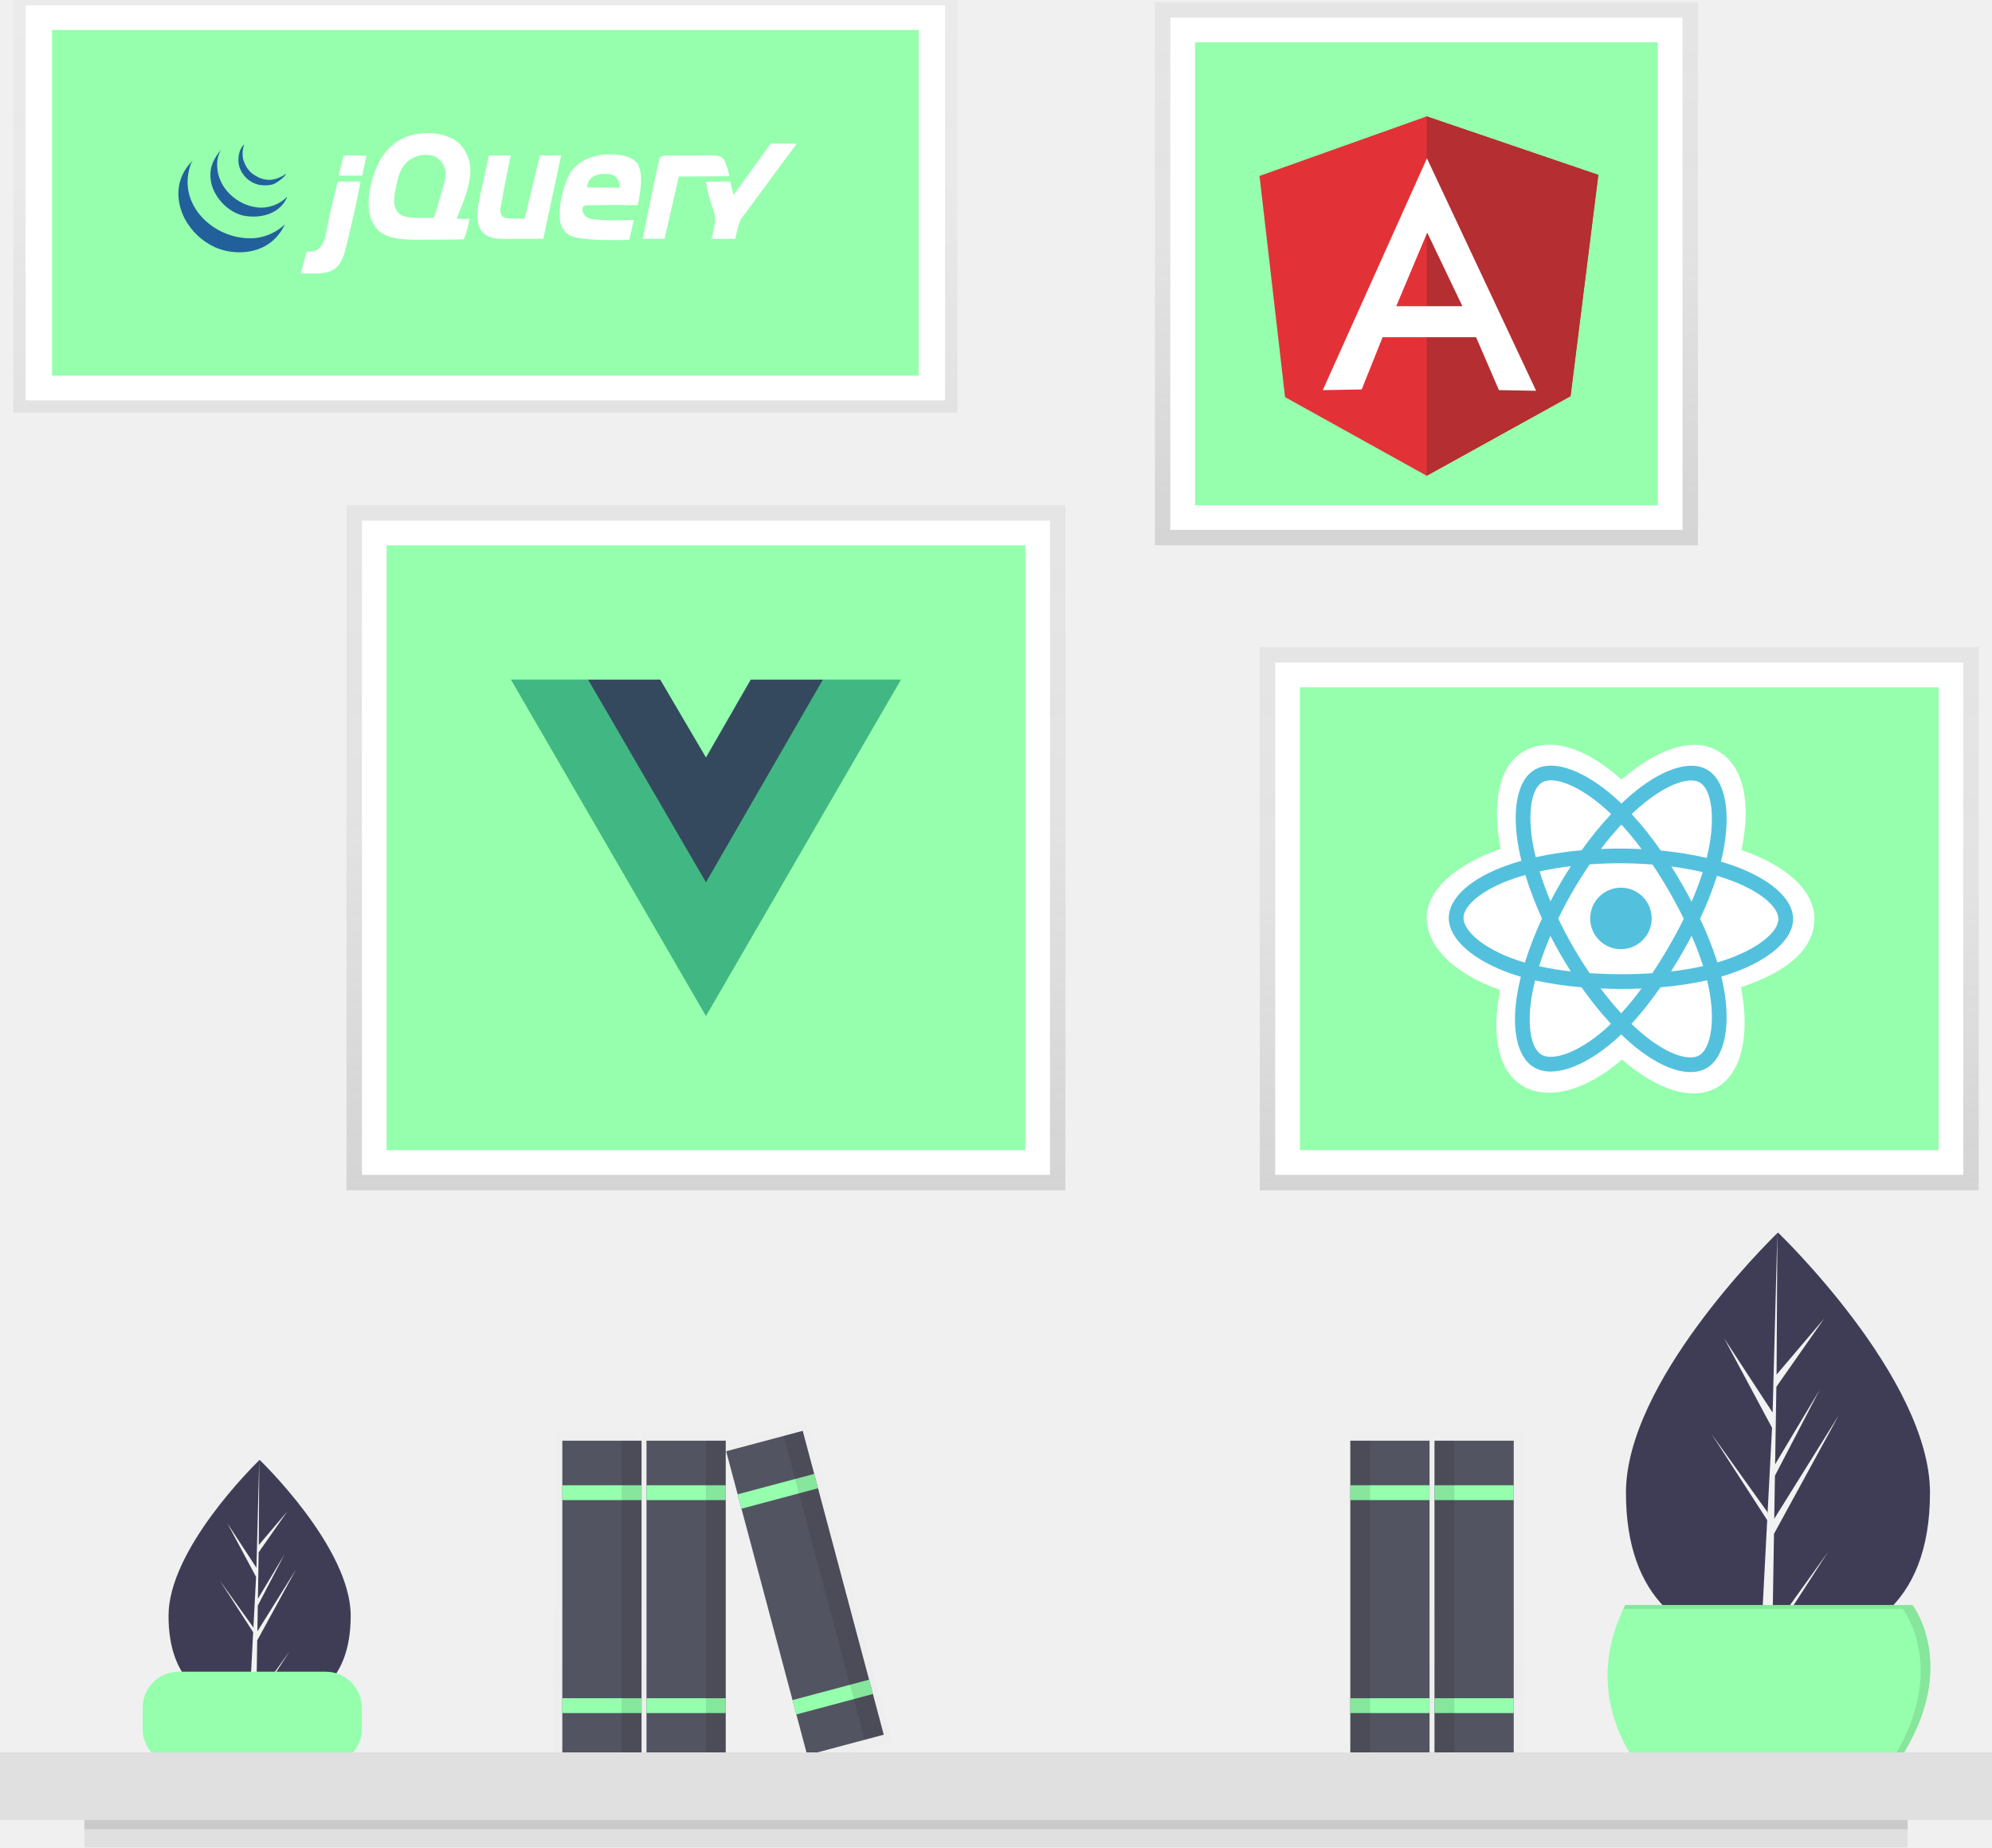
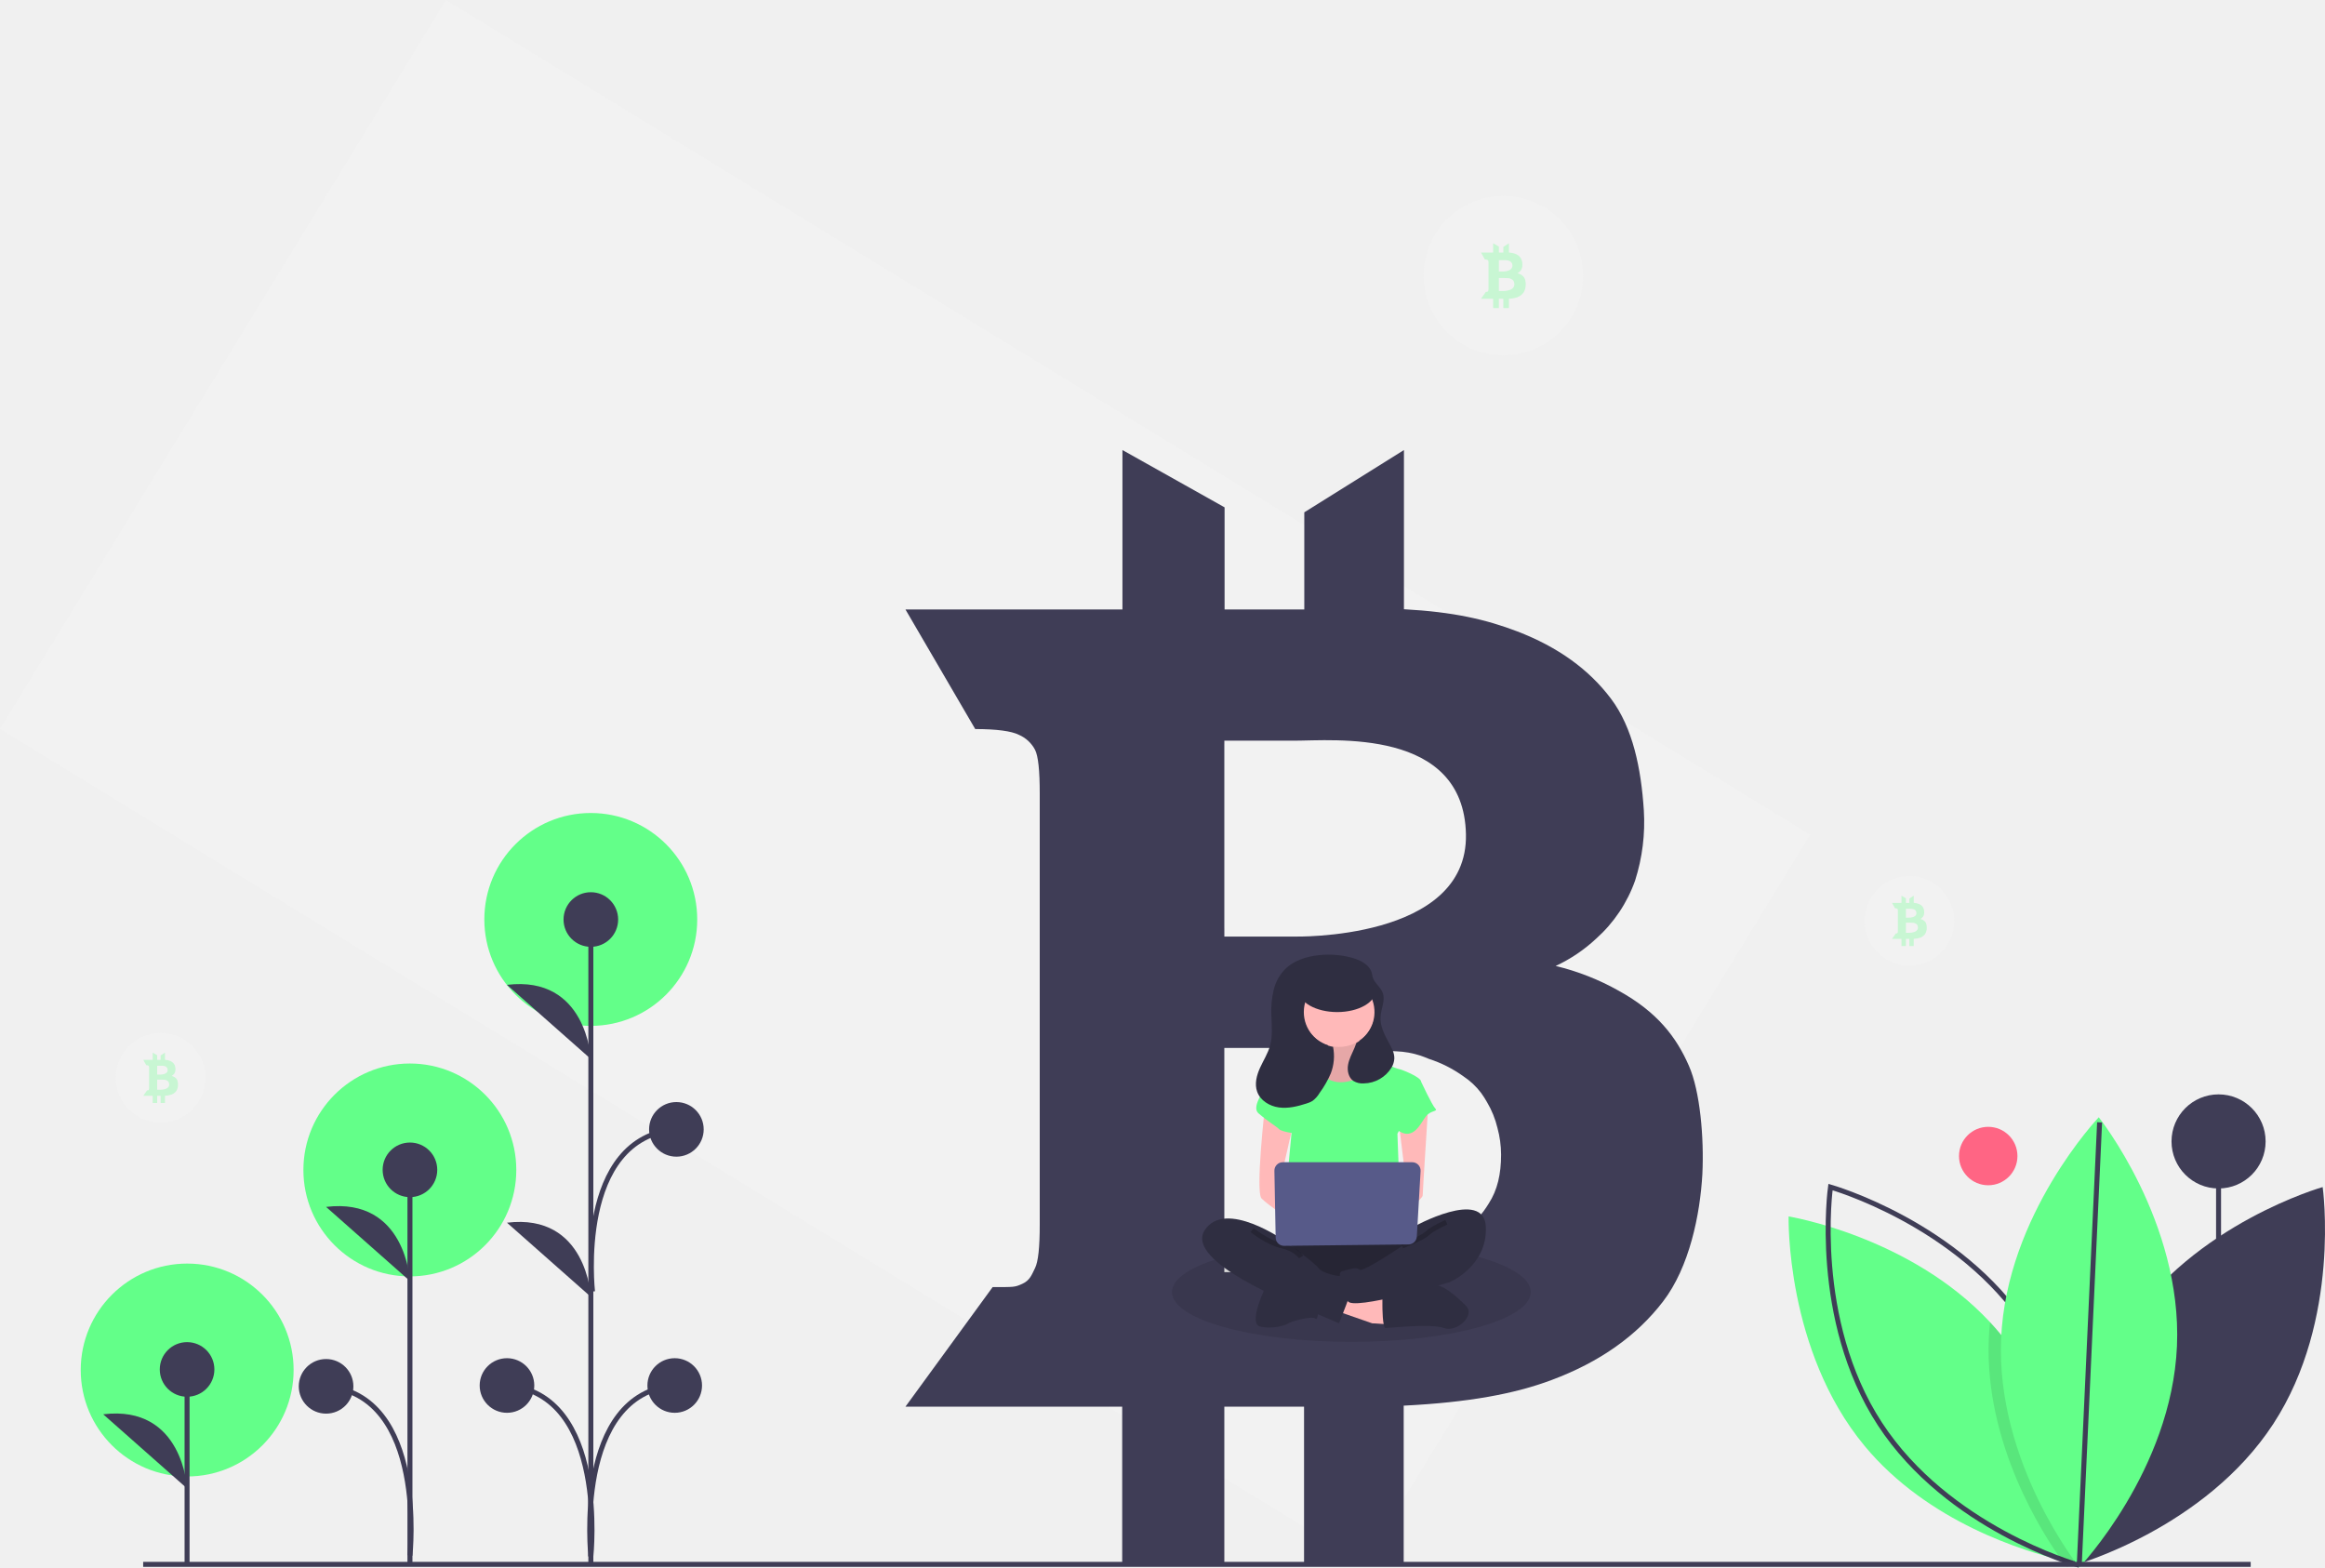
- <svg xmlns="http://www.w3.org/2000/svg" xmlns:xlink="http://www.w3.org/1999/xlink" id="e8aabfee-d00f-44c0-b6f7-c40294f8dfa6" data-name="Layer 1" width="787.169" height="730" viewBox="0 0 787.169 730">
-   <defs>
-     <linearGradient id="a3c4672e-2259-4d6c-8c24-5949363a8af1" x1="278.973" y1="470.295" x2="278.973" y2="199.617" gradientUnits="userSpaceOnUse">
-       <stop offset="0" stop-color="gray" stop-opacity="0.25" />
-       <stop offset="0.535" stop-color="gray" stop-opacity="0.12" />
-       <stop offset="1" stop-color="gray" stop-opacity="0.1" />
-     </linearGradient>
-     <linearGradient id="acf699b8-10e6-407b-86e3-0f7f8fa4bdb6" x1="191.795" y1="163.039" x2="191.795" y2="0" xlink:href="#a3c4672e-2259-4d6c-8c24-5949363a8af1" />
-     <linearGradient id="b28a1e8f-be05-408d-a6f5-6fd2e5b0337f" x1="563.673" y1="215.467" x2="563.673" y2="0.876" xlink:href="#a3c4672e-2259-4d6c-8c24-5949363a8af1" />
-     <linearGradient id="f1fc4b36-2829-4464-83b0-fd2af5b19fd6" x1="639.878" y1="470.295" x2="639.878" y2="255.703" xlink:href="#a3c4672e-2259-4d6c-8c24-5949363a8af1" />
-     <linearGradient id="bb60ebe1-81e2-422a-a970-aa43062904da" x1="453.701" y1="780.902" x2="453.701" y2="650.043" gradientTransform="matrix(-1, 0, 0, 1, 1039.585, -85)" xlink:href="#a3c4672e-2259-4d6c-8c24-5949363a8af1" />
-     <linearGradient id="a1b2f907-b002-48c8-973d-a12b277f13d1" x1="488.734" y1="780.902" x2="488.734" y2="650.043" gradientTransform="matrix(-1, 0, 0, 1, 1039.585, -85)" xlink:href="#a3c4672e-2259-4d6c-8c24-5949363a8af1" />
-     <linearGradient id="a8136d5f-4c26-4562-977f-ea29024932d1" x1="235.319" y1="696.902" x2="235.319" y2="566.043" xlink:href="#a3c4672e-2259-4d6c-8c24-5949363a8af1" />
-     <linearGradient id="eaaf4b84-3353-429f-a894-84d4b3cd89b7" x1="270.352" y1="696.902" x2="270.352" y2="566.043" xlink:href="#a3c4672e-2259-4d6c-8c24-5949363a8af1" />
-     <linearGradient id="fa1ca12c-a5d3-4b88-b665-ae3e1db189da" x1="319.81" y1="696.88" x2="319.81" y2="561.944" xlink:href="#a3c4672e-2259-4d6c-8c24-5949363a8af1" />
-   </defs>
-   <path d="M969.076,674.787c0,45.239-26.894,61.036-60.068,61.036-.772,0-1.541-.008-2.304-.029-1.536-.033-3.06-.1-4.563-.209-29.942-2.117-53.204-18.728-53.204-60.799,0-43.535,55.626-98.472,59.822-102.551l.008-.004c.159-.159.242-.238.242-.238S969.076,629.544,969.076,674.787Z" transform="translate(-206.4153 -85)" fill="#3f3d56" />
-   <path d="M906.817,728.902,928.789,698.204l-22.027,34.067-.058,3.524c-1.536-.033-3.06-.1-4.563-.209l2.367-45.26-.017-.351.042-.067.221-4.275L882.673,651.479l22.148,30.948.054.906,1.791-34.196-18.904-35.29,19.133,29.282,1.862-70.893.008-.242v.238l-.309,55.906,18.816-22.164-18.895,26.978-.497,30.618,17.572-29.383L907.806,668.078l-.276,17.021,25.508-40.901-25.604,46.842Z" transform="translate(-206.4153 -85)" fill="#f2f2f2" />
-   <path d="M345,723.419c0,27.107-16.115,36.573-35.993,36.573-.463,0-.923-.005-1.381-.018-.921-.02-1.834-.06-2.734-.125-17.941-1.268-31.88-11.222-31.88-36.43,0-26.086,33.331-59.004,35.845-61.448l.005-.003c.095-.095.145-.143.145-.143S345,696.31,345,723.419Z" transform="translate(-206.4153 -85)" fill="#3f3d56" />
-   <path d="M307.694,755.844l13.166-18.394-13.198,20.413-.035,2.111c-.921-.02-1.834-.06-2.734-.125l1.418-27.119-.01-.21.025-.04.133-2.562-13.231-20.465,13.271,18.544.033.543,1.073-20.49L296.277,686.904l11.465,17.546,1.116-42.479.005-.145v.143l-.185,33.498,11.275-13.281-11.322,16.165-.298,18.346,10.529-17.606L308.287,719.399l-.165,10.199L323.406,705.09,308.064,733.158Z" transform="translate(-206.4153 -85)" fill="#f2f2f2" />
-   <rect x="136.928" y="199.617" width="284.09" height="270.678" fill="url(#a3c4672e-2259-4d6c-8c24-5949363a8af1)" />
-   <rect x="143.024" y="205.713" width="271.898" height="258.486" fill="#fff" />
-   <rect x="152.779" y="215.467" width="252.389" height="238.977" fill="#95ffad" />
-   <path d="M531.584,353.55h30.797L485.388,486.362,408.396,353.55h58.899l18.093,30.797,17.708-30.797Z" transform="translate(-206.4153 -85)" fill="#41b883" />
-   <path d="M408.396,353.55,485.388,486.362l76.993-132.812H531.584l-46.196,79.687-46.581-79.687Z" transform="translate(-206.4153 -85)" fill="#41b883" />
-   <path d="M438.808,353.55l46.581,80.072,46.196-80.072h-28.487l-17.708,30.797-18.093-30.797Z" transform="translate(-206.4153 -85)" fill="#35495e" />
-   <g opacity="0.5">
-     <rect x="5.247" width="373.097" height="163.039" fill="url(#acf699b8-10e6-407b-86e3-0f7f8fa4bdb6)" />
-   </g>
-   <rect x="10.124" y="2.095" width="363.343" height="156.067" fill="#fff" />
-   <rect x="20.564" y="11.849" width="342.463" height="136.558" fill="#95ffad" />
-   <path d="M510.99,141.702l10.259.057s-19.073,25.845-20.631,27.952A12.016,12.016,0,0,0,498.954,172.04a52.041,52.041,0,0,0-1.997,7.321l-9.387.047s1.461-5.241,1.4-8.033c-.053-2.439-1.298-4.875-1.996-7.321-.706-2.476-1.664-7.321-1.664-7.321h9.651l1.331,5.324,14.698-20.355" transform="translate(-206.4153 -85)" fill="#fff" />
-   <path d="M491.564,147.153c1.893,1.141,3.055,7.437,3.055,7.437s-9.906.146-15.297.146h-4.659l-5.657,24.624h-8.652s5.384-26.76,6.655-31.612c.412-1.571,2.822-1.301,6.891-1.301H480.4c4.196,0,9.101-.536,11.164.705m-40.277,11.993a5.186,5.186,0,0,0-.915-3.411c-1.012-1.56-1.946-1.923-4.609-2.007-7.517-.236-7.371,5.334-7.371,5.334Zm8.152-6.379c1.102,3.974-.998,13.311-.998,13.311s-10.965-.183-16.971,0c-1.867.057-4.103-.203-4.659.666-.782,1.217.286,3.092,1.191,3.883,1.042.911,3.071,1.015,3.8,1.108,4.875.619,15.077.16,15.077.16l-1.767,7.826s-14.417.723-21.629-.998a7.341,7.341,0,0,1-3.661-1.996c-.246-.266-.46-.628-.693-.942a8.745,8.745,0,0,1-.971-1.721c-1.647-4.389.193-12.797,1.997-17.303.209-.522.472-1.184.749-1.747.346-.702.638-1.494.915-1.913.186-.289.416-.476.609-.749a11.174,11.174,0,0,1,.722-.915,13.713,13.713,0,0,1,2.33-1.996c3.004-2.25,8.442-3.997,14.974-3.328,2.459.253,6.173,1.131,7.986,3.661a11.171,11.171,0,0,1,.998,2.995Zm-39.681-6.349,8.389-.049s-4.675,22.178-7.058,32.993h-9.651c-6.744,0-12.751.835-15.306-3.993-2.479-4.688-.113-12.398.998-17.636.785-3.707,2.44-11.284,2.44-11.284l8.692-.08s-2.456,11.796-3.478,17.686c-.366,2.11-1.121,4.096-.332,5.656.749,1.485,1.797,1.591,4.991,1.664,1.012.024,4.326,0,4.326,0l5.99-24.957m-39.266,15.973c.878-3.121,2.16-6.505,1.997-9.317a7.999,7.999,0,0,0-4.326-6.322,11.085,11.085,0,0,0-11.314,2.662c-2.359,2.556-3.158,5.541-3.993,9.651-.622,3.051-1.131,6.272,0,8.651,2.003,4.207,8.249,3.288,14.974,3.328.998-2.675,1.823-5.68,2.662-8.652Zm11.647-12.312c.958,6.968-2.718,14.658-5.251,21.346,2.582.233,4.845-.036,5.008.157.17.25-1.731,7.983-2.393,8.003-2.049.053-8.841.11-11.673.11-9.241,0-17.886.602-22.294-3.993a14.493,14.493,0,0,1-3.328-7.321,31.047,31.047,0,0,1,.999-11.313,34.242,34.242,0,0,1,3.328-8.652c3.883-6.778,10.638-11.809,21.962-10.648a21.09,21.09,0,0,1,7.321,2.329c.136.08.613.459.722.526,2.662,1.694,5.088,5.737,5.601,9.457ZM351.253,146.457c-.559,2.546-1.118,5.431-1.707,7.947h-9.317c.722-2.788,1.274-5.56,1.997-7.986,2.981,0,5.753.04,9.028.04M339.896,156.733h8.985c-1.175,6.502-3.501,16.99-5.324,24.291-1.141,4.569-1.903,7.903-4.991,10.315-.276.216-.436.114-.666.333-.569.543-3.201,1.172-4.658,1.331a66.98,66.98,0,0,1-7.96-.026c.762-2.785,1.624-6.129,2.303-8.626,7.098.859,7.277-5.85,8.652-12.312.795-3.734,3.205-13.81,3.66-15.307" transform="translate(-206.4153 -85)" fill="#fff" />
-   <path d="M318.932,173.704l-.193.499c-3.281,6.389-9.095,10.309-17.387,10.482a24.309,24.309,0,0,1-9.983-1.996A25.787,25.787,0,0,1,279.391,171.374c-3.431-6.645-4.05-15.889,3.084-22.794.11,0-.865,1.497-.755,1.497l-.196.639c-5.141,16.095,10.698,29.889,26.095,28.311a20.225,20.225,0,0,0,11.313-5.324" transform="translate(-206.4153 -85)" fill="#21609b" />
-   <path d="M309.615,167.049a14.732,14.732,0,0,0,10.316-4.326c-2.096,5.321-8.166,8.741-16.305,7.653-6.815-.912-13.307-7.77-13.976-14.642-.489-5.001,1.254-7.986,4.126-11.607a12.145,12.145,0,0,0-1.464,4.286c-1.091,10.818,8.642,18.578,17.303,18.635" transform="translate(-206.4153 -85)" fill="#21609b" />
-   <path d="M319.541,153.611c-.602,1.381-4.069,3.99-5.6,4.316-6.063,1.292-9.946-1.583-11.98-4.855a14.983,14.983,0,0,1-.961-2.162c-.789-2.682-.426-6.739,1.927-8.838a11.048,11.048,0,0,0-.439,5.823,12.932,12.932,0,0,0,1.604,3.504,9.216,9.216,0,0,0,3.66,3.235,9.71,9.71,0,0,0,1.84.881c1.527.45,4.752,1.634,9.95-1.903" transform="translate(-206.4153 -85)" fill="#21609b" />
-   <rect x="456.377" y="0.876" width="214.592" height="214.592" fill="url(#b28a1e8f-be05-408d-a6f5-6fd2e5b0337f)" />
-   <rect x="462.474" y="6.972" width="202.399" height="202.399" fill="#fff" />
-   <rect x="472.228" y="16.726" width="182.891" height="182.891" fill="#95ffad" />
-   <path d="M704.136,154.523l66.053-23.535,67.832,23.116-10.983,87.392-56.849,31.484-55.96-31.066Z" transform="translate(-206.4153 -85)" fill="#e23237" />
-   <path d="M838.021,154.105l-67.832-23.116v141.992l56.849-31.432,10.983-87.444Z" transform="translate(-206.4153 -85)" fill="#b52e31" />
-   <path d="M770.294,147.568l-41.159,91.576,15.376-.261,8.264-20.659h36.923l9.048,20.92,14.696.261-43.147-91.837Zm.105,29.34,13.911,29.078H758.16l12.239-29.078Z" transform="translate(-206.4153 -85)" fill="#fff" />
-   <rect x="497.832" y="255.703" width="284.09" height="214.592" fill="url(#f1fc4b36-2829-4464-83b0-fd2af5b19fd6)" />
-   <rect x="503.929" y="261.8" width="271.898" height="202.399" fill="#fff" />
-   <rect x="513.683" y="271.554" width="252.389" height="182.891" fill="#95ffad" />
-   <path d="M770.198,447.589c-.037,11.57,11.227,22.406,29.019,28.551-3.613,17.895-.739,32.337,8.994,37.991,10.004,5.812,24.949,1.858,39.161-10.486,13.777,11.932,27.724,16.655,37.485,11.046,10.032-5.765,13.126-21.167,9.529-39.644,18.571-6.075,28.978-15.252,29.015-26.974.036-11.302-11.252-21.114-28.804-27.219,3.996-19.216.706-33.309-9.43-39.196-9.772-5.677-23.912-.801-37.969,11.355-14.543-12.995-28.515-16.992-38.678-11.152-9.799,5.631-12.636,20.317-9.126,38.566C782.164,426.372,770.233,436.333,770.198,447.589Z" transform="translate(-206.4153 -85)" fill="#fff" />
-   <path d="M890.856,426.849q-2.17-.752-4.376-1.394.371-1.486.686-2.985c3.366-16.084,1.239-29.056-6.15-33.347-7.085-4.116-18.706.116-30.462,10.281q-1.738,1.506-3.397,3.098-1.104-1.065-2.248-2.089c-12.252-10.948-24.553-15.584-31.962-11.327-7.104,4.082-9.243,16.265-6.306,31.527q.438,2.267.991,4.51c-1.744.489-3.429,1.012-5.041,1.568-14.42,4.976-23.645,12.818-23.67,20.982-.027,8.432,9.822,16.921,24.81,22.097q1.823.627,3.675,1.162-.61,2.411-1.084,4.854c-2.893,14.978-.708,26.885,6.351,30.987,7.291,4.235,19.565-.056,31.536-10.453q1.419-1.233,2.847-2.608,1.786,1.734,3.667,3.367c11.532,9.987,22.94,14.041,30.019,9.973,7.311-4.202,9.723-16.978,6.693-32.542q-.347-1.783-.804-3.64,1.293-.377,2.533-.782c15.614-5.118,25.788-13.441,25.815-21.986.026-8.193-9.445-16.148-24.124-21.253Z" transform="translate(-206.4153 -85)" fill="#53c1de" />
-   <path d="M887.353,464.565c-.744.244-1.509.479-2.287.708a136.419,136.419,0,0,0-6.835-17.258,136.361,136.361,0,0,0,6.675-16.964c1.39.408,2.74.837,4.041,1.289,12.577,4.373,20.237,10.806,20.221,15.744-.017,5.26-8.333,12.062-21.814,16.482Zm-5.623,11.055c1.34,6.882,1.515,13.101.597,17.959-.824,4.365-2.463,7.272-4.481,8.432-4.296,2.468-13.456-.787-23.317-9.327q-1.696-1.469-3.412-3.13A136.587,136.587,0,0,0,862.568,475.109a135.683,135.683,0,0,0,18.436-2.782q.41,1.681.726,3.294Zm-56.593,25.796c-4.194,1.466-7.53,1.498-9.543.329-4.284-2.488-6.038-12.05-3.564-24.859q.441-2.271,1.008-4.514a136.677,136.677,0,0,0,18.327,2.712,141.437,141.437,0,0,0,11.634,14.467q-1.27,1.221-2.6,2.379c-5.294,4.598-10.594,7.855-15.261,9.487ZM805.629,464.275c-6.627-2.289-12.097-5.253-15.842-8.48-3.365-2.901-5.06-5.776-5.053-8.104.016-4.954,7.422-11.25,19.755-15.506q2.322-.798,4.688-1.459a139.397,139.397,0,0,0,6.577,17.204,141.512,141.512,0,0,0-6.769,17.407Q807.294,464.847,805.629,464.275Zm6.72-44.76c-2.516-13.076-.787-22.929,3.494-25.389,4.561-2.621,14.613,1.169,25.192,10.621.676.604,1.355,1.237,2.035,1.891a139.285,139.285,0,0,0-11.635,14.306,142.021,142.021,0,0,0-18.165,2.764q-.514-2.086-.922-4.195Zm58.643,14.677q-1.984-3.453-4.116-6.817c4.34.562,8.496,1.303,12.399,2.208a123.985,123.985,0,0,1-4.392,11.702q-1.875-3.585-3.892-7.092ZM847.133,410.804a124.302,124.302,0,0,1,7.976,9.691q-8.035-.405-16.081-.054c2.654-3.477,5.372-6.707,8.105-9.636ZM822.972,434.079q-2.013,3.466-3.863,7.024c-1.68-4.02-3.116-7.971-4.286-11.787,3.885-.857,8.027-1.553,12.342-2.079Q824.988,430.609,822.972,434.079Zm4.185,34.747a123.758,123.758,0,0,1-12.533-2.056c1.214-3.875,2.706-7.902,4.448-11.998q1.834,3.571,3.835,7.052Q824.949,465.376,827.157,468.826Zm19.9,16.555c-2.745-2.981-5.483-6.278-8.155-9.823q3.907.166,7.96.179,4.16.013,8.214-.157A123.602,123.602,0,0,1,847.058,485.381Zm27.839-30.641a123.437,123.437,0,0,1,4.531,11.983,123.352,123.352,0,0,1-12.699,2.123q2.168-3.413,4.199-6.91,2.064-3.554,3.969-7.196Zm-8.995,4.277q-3.108,5.361-6.56,10.511c-4.038.276-8.21.411-12.461.398-4.234-.013-8.352-.158-12.317-.428q-3.507-5.157-6.616-10.569-3.092-5.379-5.77-10.981,2.704-5.583,5.822-10.95v.001q3.115-5.365,6.63-10.482c4.047-.293,8.197-.44,12.391-.427,4.213.013,8.366.188,12.41.509q3.445,5.127,6.522,10.488,3.093,5.371,5.831,10.935-2.744,5.6-5.881,10.995Zm12.195-64.868c4.548,2.642,6.286,13.244,3.38,27.13q-.286,1.357-.62,2.703a139.239,139.239,0,0,0-18.183-2.932,136.542,136.542,0,0,0-11.456-14.39q1.533-1.469,3.138-2.86c10.073-8.71,19.471-12.132,23.741-9.651Z" transform="translate(-206.4153 -85)" fill="#fff" />
-   <path d="M846.989,435.738a12.15,12.15,0,1,1-12.188,12.111,12.149,12.149,0,0,1,12.188-12.111" transform="translate(-206.4153 -85)" fill="#53c1de" />
-   <g opacity="0.7">
-     <g opacity="0.1">
-       <polygon points="602.37 565.043 602.37 583.59 602.37 589.773 602.37 672.203 602.37 678.386 602.37 695.902 577.64 695.902 569.397 695.902 569.397 678.386 569.397 672.203 569.397 589.773 569.397 583.59 569.397 565.043 577.64 565.043 602.37 565.043" fill="url(#bb60ebe1-81e2-422a-a970-aa43062904da)" />
-     </g>
-     <g opacity="0.1">
-       <polygon points="567.337 565.043 567.337 583.59 567.337 589.773 567.337 672.203 567.337 678.386 567.337 695.902 542.607 695.902 534.364 695.902 534.364 678.386 534.364 672.203 534.364 589.773 534.364 583.59 534.364 565.043 542.607 565.043 567.337 565.043" fill="url(#a1b2f907-b002-48c8-973d-a12b277f13d1)" />
-     </g>
-   </g>
-   <rect x="56.364" y="660.516" width="86.635" height="36.866" rx="14.297" fill="#95ffad" />
-   <g opacity="0.7">
-     <g opacity="0.1">
-       <polygon points="218.832 566.043 218.832 584.59 218.832 590.773 218.832 673.203 218.832 679.386 218.832 696.902 243.562 696.902 251.805 696.902 251.805 679.386 251.805 673.203 251.805 590.773 251.805 584.59 251.805 566.043 243.562 566.043 218.832 566.043" fill="url(#a8136d5f-4c26-4562-977f-ea29024932d1)" />
-     </g>
-     <g opacity="0.1">
-       <polygon points="253.866 566.043 253.866 584.59 253.866 590.773 253.866 673.203 253.866 679.386 253.866 696.902 278.595 696.902 286.838 696.902 286.838 679.386 286.838 673.203 286.838 590.773 286.838 584.59 286.838 566.043 278.595 566.043 253.866 566.043" fill="url(#eaaf4b84-3353-429f-a894-84d4b3cd89b7)" />
-     </g>
-     <g opacity="0.1">
-       <polygon points="352.601 688.383 325.251 585.838 325.251 585.838 323.658 579.865 323.658 579.865 318.878 561.944 287.019 570.441 291.799 588.362 291.799 588.362 293.068 593.119 314.635 673.982 314.635 673.982 316.228 679.955 316.228 679.955 320.742 696.88 352.601 688.383" fill="url(#fa1ca12c-a5d3-4b88-b665-ae3e1db189da)" />
-     </g>
-   </g>
-   <rect x="222.207" y="569.241" width="31.309" height="124.256" fill="#535461" />
-   <rect x="222.207" y="586.853" width="31.309" height="5.87" fill="#95ffad" />
-   <rect x="222.207" y="670.994" width="31.309" height="5.87" fill="#95ffad" />
-   <rect x="245.689" y="569.241" width="7.827" height="124.256" opacity="0.1" />
-   <rect x="255.473" y="569.241" width="31.309" height="124.256" fill="#535461" />
-   <rect x="255.473" y="586.853" width="31.309" height="5.87" fill="#95ffad" />
-   <rect x="255.473" y="670.994" width="31.309" height="5.87" fill="#95ffad" />
-   <rect x="278.954" y="569.241" width="7.827" height="124.256" opacity="0.1" />
-   <rect x="508.851" y="652.285" width="31.309" height="124.256" transform="translate(-372.8078 74.29859) rotate(-14.93399)" fill="#535461" />
-   <rect x="498.135" y="671.3" width="31.309" height="5.87" transform="translate(-362.8158 70.17999) rotate(-14.93399)" fill="#95ffad" />
-   <rect x="519.819" y="752.6" width="31.309" height="5.87" transform="translate(-383.0349 78.51409) rotate(-14.93399)" fill="#95ffad" />
-   <rect x="531.936" y="649.259" width="7.827" height="124.256" transform="translate(-371.6449 77.11985) rotate(-14.93399)" opacity="0.1" />
-   <rect x="773.279" y="654.241" width="31.309" height="124.256" transform="translate(1371.451 1347.739) rotate(-180)" fill="#535461" />
-   <rect x="773.279" y="671.853" width="31.309" height="5.87" transform="translate(1371.451 1264.575) rotate(-180)" fill="#95ffad" />
-   <rect x="773.279" y="755.994" width="31.309" height="5.87" transform="translate(1371.451 1432.859) rotate(-180)" fill="#95ffad" />
-   <rect x="773.279" y="654.241" width="7.827" height="124.256" transform="translate(1347.97 1347.739) rotate(-180)" opacity="0.1" />
-   <rect x="740.014" y="654.241" width="31.309" height="124.256" transform="translate(1304.921 1347.739) rotate(-180)" fill="#535461" />
-   <rect x="740.014" y="671.853" width="31.309" height="5.87" transform="translate(1304.921 1264.575) rotate(-180)" fill="#95ffad" />
-   <rect x="740.014" y="755.994" width="31.309" height="5.87" transform="translate(1304.921 1432.859) rotate(-180)" fill="#95ffad" />
-   <rect x="740.014" y="654.241" width="7.827" height="124.256" transform="translate(1281.439 1347.739) rotate(-180)" opacity="0.1" />
-   <path d="M848.654,719.163H962.166s22.393,28.571-12.355,71.041H860.237S827.805,760.861,848.654,719.163Z" transform="translate(-206.4153 -85)" fill="#95ffad" />
-   <g opacity="0.1">
-     <path d="M962.166,719.163H848.654c-.259.517-.503,1.031-.745,1.544H958.305s21.844,27.881-11.117,69.497h2.623C984.559,747.734,962.166,719.163,962.166,719.163Z" transform="translate(-206.4153 -85)" />
-   </g>
-   <rect y="692.4" width="787.169" height="26.684" fill="#e0e0e0" />
-   <rect x="33.355" y="719.084" width="720.46" height="10.916" fill="#e0e0e0" />
-   <rect x="33.355" y="719.084" width="720.46" height="3.639" opacity="0.1" />
+ <svg xmlns="http://www.w3.org/2000/svg" id="b8075969-ef49-4240-a25e-f088236f2735" data-name="Layer 1" width="933.321" height="629.287" viewBox="0 0 933.321 629.287">
+   <circle cx="603.482" cy="110.659" r="32" fill="#f2f2f2" />
+   <rect x="175.661" y="277.725" width="642" height="343" transform="translate(174.1087 -328.5784) rotate(31.45906)" fill="#f2f2f2" />
+   <path d="M811.321,563.266c-5-11.5-12.7-21.6-28.1-30.1a98.147,98.147,0,0,0-25.4-10,62.219,62.219,0,0,0,16.3-11,56.368,56.368,0,0,0,15.6-23.3,77.109,77.109,0,0,0,3.5-28.2c-1.1-16.8-4.4-33.1-13.2-44.8s-21.2-20.7-37.6-27c-12.6-4.8-25.5-7.8-45.5-8.9v-63.9l-40,25v39h-32v-41l-41-23v64h-87.1l28,48c8.65.01,14.51.81,17.5,2.3a13.225,13.225,0,0,1,6.5,6c1.3,2.5,1.9,8.4,1.9,17.5v173.2c0,9-.6,14.8-1.9,17.4s-2,4.9-5.1,6.3-3.2,1.3-11.8,1.3h-.1l-35,48h87v64h41v-64h32v64h40v-64.4c26-1.3,44.5-4.7,59.4-10.3,19.3-7.2,34.1-17.7,44.7-31.5s14.9-34.9,15.8-51.2C817.421,592.166,815.821,573.466,811.321,563.266Zm-186.5-129.2h.01v-1.33h27.96c15.73,0,68.15-5.24,69.02,37.57.88,42.81-69.02,41.06-69.02,41.06h-27.96v-3.3h-.01Zm0,122h32c6.5,0,28.86.99,37,1.36a35.499,35.499,0,0,1,9.76,1.74c1.15.39,2.24.83,3.42,1.32a49.732,49.732,0,0,1,13.79,6.98,28.807,28.807,0,0,1,7.13,6.7,38.229,38.229,0,0,1,2.36,3.69,37.473,37.473,0,0,1,4.17,10.29,41.737,41.737,0,0,1,1.47,10.72c0,7.79-1.44,14.24-4.99,19.7-4.81,8.06-12.7,13.77-21.58,17.8-22.96,10.44-52.53,9.7-52.53,9.7h-32Z" transform="translate(-133.3394 -135.4067)" fill="#3f3d56" />
+   <path d="M745.481,247.412a3.437,3.437,0,0,0-1.575-1.747,5.393,5.393,0,0,0-1.424-.58,3.482,3.482,0,0,0,.914-.638,3.282,3.282,0,0,0,.875-1.352,4.623,4.623,0,0,0,.196-1.637,4.992,4.992,0,0,0-.74-2.6,4.633,4.633,0,0,0-2.108-1.567,7.682,7.682,0,0,0-2.551-.517v-3.708l-2.242,1.451V236.78h-1.794v-2.379l-2.298-1.335V236.78h-4.883l1.57,2.786a2.447,2.447,0,0,1,.981.133.752.752,0,0,1,.364.348,2.884,2.884,0,0,1,.107,1.016v10.052a2.888,2.888,0,0,1-.107,1.01c-.073.151-.112.284-.286.366s-.179.075-.661.075h-.006l-1.962,2.786h4.877v3.714h2.298v-3.714h1.794v3.714H739.062v-3.737a10.628,10.628,0,0,0,3.33-.598,5.476,5.476,0,0,0,2.506-1.828,5.802,5.802,0,0,0,.886-2.971A6.754,6.754,0,0,0,745.481,247.412ZM735.026,239.914h.001v-.077h1.567c.882,0,3.82-.304,3.869,2.18.049,2.485-3.869,2.383-3.869,2.383H735.026v-.192h-.001Zm0,7.08h1.794c.364,0,1.618.057,2.074.079a1.929,1.929,0,0,1,.547.101c.064.023.126.048.192.077a2.753,2.753,0,0,1,.773.405,1.639,1.639,0,0,1,.4.389,2.482,2.482,0,0,1,.366.811,2.502,2.502,0,0,1,.082.622,2.085,2.085,0,0,1-.28,1.143,2.648,2.648,0,0,1-1.21,1.033,7.554,7.554,0,0,1-2.945.563h-1.794Z" transform="translate(-133.3394 -135.4067)" fill="#63ff89" opacity="0.3" />
+   <circle cx="798.13" cy="464.063" r="11.729" fill="#ff6584" />
+   <line x1="890.596" y1="591.744" x2="890.596" y2="458.194" fill="#3f3d56" stroke="#3f3d56" stroke-miterlimit="10" stroke-width="2" />
+   <circle cx="890.596" cy="458.194" r="18.886" fill="#3f3d56" />
+   <path d="M986.741,668.376c-27.28,41.835-19.805,95.043-19.805,95.043s51.704-14.619,78.983-56.454,19.805-95.043,19.805-95.043S1014.02,626.542,986.741,668.376Z" transform="translate(-133.3394 -135.4067)" fill="#3f3d56" />
+   <path d="M966.791,762.933s-.664-.106-1.886-.353c-.975-.198-2.317-.48-3.956-.869-14.652-3.455-53.608-15.133-79.077-45.837-31.877-38.447-30.534-92.161-30.534-92.161s48.74,7.92,80.857,42.446q2.088,2.225,4.062,4.613c27.737,33.452,30.322,78.462,30.527,89.589C966.812,762.028,966.791,762.933,966.791,762.933Z" transform="translate(-133.3394 -135.4067)" fill="#63ff89" />
+   <path d="M947.131,668.376c27.28,41.835,19.805,95.043,19.805,95.043s-51.704-14.619-78.983-56.454-19.805-95.043-19.805-95.043S919.851,626.542,947.131,668.376Z" transform="translate(-133.3394 -135.4067)" fill="none" stroke="#3f3d56" stroke-miterlimit="10" stroke-width="2" />
+   <path d="M966.783,760.361c-.721.869-1.356,1.611-1.879,2.218-1.159,1.321-1.816,2.014-1.816,2.014s-.798-1.003-2.141-2.882c-7.369-10.272-31.071-46.797-29.241-88.989q.148-3.317.487-6.563,2.088,2.225,4.062,4.613C963.993,704.224,966.579,749.234,966.783,760.361Z" transform="translate(-133.3394 -135.4067)" opacity="0.1" />
+   <path d="M1007.232,675.773c-2.156,49.896-39.195,88.82-39.195,88.82s-33.543-41.974-31.387-91.871,39.195-88.82,39.195-88.82S1009.388,625.876,1007.232,675.773Z" transform="translate(-133.3394 -135.4067)" fill="#63ff89" />
+   <line x1="834.697" y1="627.774" x2="842.84" y2="450.531" fill="none" stroke="#3f3d56" stroke-miterlimit="10" stroke-width="2" />
+   <line x1="57.472" y1="627.968" x2="903.492" y2="627.968" fill="none" stroke="#3f3d56" stroke-miterlimit="10" stroke-width="2" />
+   <circle cx="237.156" cy="369.084" r="42.73" fill="#63ff89" />
+   <circle cx="164.526" cy="469.648" r="42.73" fill="#63ff89" />
+   <circle cx="75.136" cy="549.96" r="42.73" fill="#63ff89" />
+   <line x1="75.098" y1="627.235" x2="75.098" y2="549.725" fill="#3f3d56" stroke="#3f3d56" stroke-miterlimit="10" stroke-width="2" />
+   <circle cx="75.098" cy="549.725" r="10.961" fill="#3f3d56" />
+   <path d="M208.437,732.903s-1.566-33.678-33.666-29.764" transform="translate(-133.3394 -135.4067)" fill="#3f3d56" />
+   <line x1="237.182" y1="627.779" x2="237.182" y2="369.241" fill="#3f3d56" stroke="#3f3d56" stroke-miterlimit="10" stroke-width="2" />
+   <circle cx="237.182" cy="369.119" r="10.961" fill="#3f3d56" />
+   <circle cx="203.516" cy="556.172" r="10.961" fill="#3f3d56" />
+   <path d="M370.522,560.515s-1.566-33.678-33.666-29.764" transform="translate(-133.3394 -135.4067)" fill="#3f3d56" />
+   <path d="M370.522,655.989s-1.566-33.678-33.666-29.764" transform="translate(-133.3394 -135.4067)" fill="#3f3d56" />
+   <path d="M370.522,760.173s7.046-65.462-33.666-68.594" transform="translate(-133.3394 -135.4067)" fill="none" stroke="#3f3d56" stroke-miterlimit="10" stroke-width="2" />
+   <circle cx="270.853" cy="556.172" r="10.961" fill="#3f3d56" />
+   <path d="M370.527,760.173s-7.046-65.462,33.666-68.594" transform="translate(-133.3394 -135.4067)" fill="none" stroke="#3f3d56" stroke-miterlimit="10" stroke-width="2" />
+   <circle cx="271.521" cy="453.354" r="10.961" fill="#3f3d56" />
+   <path d="M371.194,653.862s-7.046-61.97,33.666-65.102" transform="translate(-133.3394 -135.4067)" fill="none" stroke="#3f3d56" stroke-miterlimit="10" stroke-width="2" />
+   <line x1="164.565" y1="627.414" x2="164.565" y2="469.601" fill="#3f3d56" stroke="#3f3d56" stroke-miterlimit="10" stroke-width="2" />
+   <circle cx="164.565" cy="469.601" r="10.961" fill="#3f3d56" />
+   <path d="M297.904,649.647s-1.566-33.678-33.666-29.764" transform="translate(-133.3394 -135.4067)" fill="#3f3d56" />
+   <path d="M297.904,759.808s7.046-64.764-33.666-67.895" transform="translate(-133.3394 -135.4067)" fill="none" stroke="#3f3d56" stroke-miterlimit="10" stroke-width="2" />
+   <circle cx="130.899" cy="556.506" r="10.961" fill="#3f3d56" />
+   <circle cx="766.482" cy="369.659" r="18" fill="#f2f2f2" />
+   <path d="M709.351,636.366c-22.96,10.44-52.53,9.7-52.53,9.7h-32v-6.11c13.04-3.64,31.07-5.89,51-5.89A233.659,233.659,0,0,1,709.351,636.366Z" transform="translate(-133.3394 -135.4067)" opacity="0.1" />
+   <path d="M747.821,654.066c0,11.05-32.24,20-72,20s-72-8.95-72-20c0-5.51,8.02-10.5,21-14.11v6.11h32s29.57.74,52.53-9.7C732.221,639.706,747.821,646.376,747.821,654.066Z" transform="translate(-133.3394 -135.4067)" opacity="0.1" />
+   <rect x="521.043" y="394.129" width="30.635" height="30.69" fill="#2f2e41" />
+   <path d="M665.775,551.238s2.536,8.875-1.902,9.509a17.323,17.323,0,0,0-7.607,3.17l8.241,10.777h15.214l9.509-9.509s-12.679-9.509-10.143-15.214S665.775,551.238,665.775,551.238Z" transform="translate(-133.3394 -135.4067)" fill="#ffb9b9" />
+   <path d="M665.775,551.238s2.536,8.875-1.902,9.509a17.323,17.323,0,0,0-7.607,3.17l8.241,10.777h15.214l9.509-9.509s-12.679-9.509-10.143-15.214S665.775,551.238,665.775,551.238Z" transform="translate(-133.3394 -135.4067)" opacity="0.1" />
+   <polygon points="536.239 526.136 550.82 531.207 560.962 531.841 560.328 522.966 539.409 516.779 536.239 526.136" fill="#ffb9b9" />
+   <path d="M688.279,659.641s0,8.875,1.268,8.875,18.384-1.902,23.456,0,12.679-5.071,8.875-8.875-10.008-9.509-13.879-8.241-19.719,4.438-19.719,4.438Z" transform="translate(-133.3394 -135.4067)" fill="#2f2e41" />
+   <path d="M641.685,651.4s-7.607,15.214-2.536,16.482,10.777-.634,11.411-1.268,9.509-3.17,10.777-1.902,1.268-5.071,1.268-5.071Z" transform="translate(-133.3394 -135.4067)" fill="#2f2e41" />
+   <path d="M648.025,630.48s-12.045,16.482-3.17,20.92,51.349,4.438,54.518,0,4.438-18.384,0-19.652S648.025,630.48,648.025,630.48Z" transform="translate(-133.3394 -135.4067)" fill="#2f2e41" />
+   <path d="M648.025,630.48s-12.045,16.482-3.17,20.92,51.349,4.438,54.518,0,4.438-18.384,0-19.652S648.025,630.48,648.025,630.48Z" transform="translate(-133.3394 -135.4067)" opacity="0.2" />
+   <circle cx="537.507" cy="405.689" r="14.58" fill="#ffb9b9" />
+   <path d="M648.025,563.917l12.679-2.536s3.17,10.143,13.313,8.241,12.679-8.241,12.679-8.241,7.607,3.17,8.241,3.17,8.875,3.17,8.875,5.071-9.509,20.92-9.509,20.92l1.268,34.232-46.911-1.268,3.17-33.598Z" transform="translate(-133.3394 -135.4067)" fill="#63ff89" />
+   <path d="M641.051,580.399s-3.804,33.598-1.268,36.134,12.679,9.509,12.679,9.509v-7.607l-5.071-9.509,5.071-22.188Z" transform="translate(-133.3394 -135.4067)" fill="#ffb9b9" />
+   <path d="M706.663,579.448s-2.219,34.549-2.219,35.817-5.705,5.705-7.607,5.705-3.17-3.17-3.17-3.17l4.438-5.071-3.17-25.991Z" transform="translate(-133.3394 -135.4067)" fill="#ffb9b9" />
+   <path d="M700.641,627.944s28.527-15.848,29.161,0-14.58,22.188-14.58,22.188-39.304,11.786-40.889,7.478-4.754-11.281-2.219-11.915,5.705-1.902,6.973-.634,17.116-9.509,17.116-9.509Z" transform="translate(-133.3394 -135.4067)" fill="#2f2e41" />
+   <path d="M713.954,626.042s-5.705,2.536-7.607,4.438-10.143,5.071-10.143,5.071" transform="translate(-133.3394 -135.4067)" fill="none" stroke="#000" stroke-miterlimit="10" stroke-width="2" opacity="0.2" />
+   <path d="M651.828,565.185l-3.804-1.268s-13.947,14.58-9.509,18.384,6.973,5.071,8.241,6.339,7.607,1.902,7.607,1.902Z" transform="translate(-133.3394 -135.4067)" fill="#63ff89" />
+   <path d="M698.105,568.355l5.705,1.268s4.438,9.509,5.705,10.777-1.902.634-3.804,3.17-3.804,6.973-7.607,6.973-8.875-6.339-8.875-6.339Z" transform="translate(-133.3394 -135.4067)" fill="#63ff89" />
+   <path d="M649.293,633.65s-24.089-17.116-32.331-4.438,35.5,29.795,41.84,32.331,12.045,5.071,12.045,5.071,5.705-13.947,5.705-16.482-4.438-2.536-5.705-2.536-6.973-1.268-8.241-3.17S649.293,633.65,649.293,633.65Z" transform="translate(-133.3394 -135.4067)" fill="#2f2e41" />
+   <path d="M635.98,629.212s6.339,5.071,12.045,6.339,7.607,4.438,7.607,4.438" transform="translate(-133.3394 -135.4067)" fill="none" stroke="#000" stroke-miterlimit="10" stroke-width="2" opacity="0.2" />
+   <path d="M644.92,605.376l.506,26.841a3.36,3.36,0,0,0,3.397,3.296l49.949-.561a3.36,3.36,0,0,0,3.317-3.166l1.516-26.28a3.36,3.36,0,0,0-3.355-3.554H648.279A3.36,3.36,0,0,0,644.92,605.376Z" transform="translate(-133.3394 -135.4067)" fill="#575a89" />
+   <path d="M639.142,564.077c1.36-3.002,3.189-5.819,4.06-8.998,1.044-3.81.638-7.841.513-11.789a37.017,37.017,0,0,1,.884-10.403,17.885,17.885,0,0,1,5.142-8.953c6.643-5.931,18.802-6.356,26.914-3.888,3.198.973,6.605,2.827,7.398,6.074.12.49.173.995.307,1.482.664,2.418,3.138,3.948,4.03,6.291,1.154,3.031-.626,6.327-.858,9.561-.272,3.777,1.585,7.344,3.415,10.659,1.088,1.971,2.219,4.07,2.111,6.318a7.982,7.982,0,0,1-1.092,3.483,13.281,13.281,0,0,1-11.156,6.395,6.999,6.999,0,0,1-4.179-.987c-1.98-1.363-2.56-4.108-2.147-6.476s1.614-4.51,2.556-6.721c.289-.679.55-1.369.79-2.066a14.186,14.186,0,1,0-9.357,1.587,19.216,19.216,0,0,1-.931,10.685,40.347,40.347,0,0,1-4.487,7.823,10.801,10.801,0,0,1-2.858,3.199,10.143,10.143,0,0,1-2.435,1.04c-3.581,1.152-7.351,2.078-11.077,1.56s-7.415-2.765-8.684-6.306C636.888,570.546,637.781,567.079,639.142,564.077Z" transform="translate(-133.3394 -135.4067)" fill="#2f2e41" />
+   <ellipse cx="536.801" cy="397.502" rx="15.474" ry="8.768" fill="#2f2e41" />
+   <path d="M906.55,506.112a2.671,2.671,0,0,0-1.224-1.357,4.191,4.191,0,0,0-1.106-.451,2.706,2.706,0,0,0,.71-.496,2.55,2.55,0,0,0,.68-1.051,3.592,3.592,0,0,0,.152-1.272,3.879,3.879,0,0,0-.575-2.02,3.6,3.6,0,0,0-1.638-1.218,5.969,5.969,0,0,0-1.982-.401v-2.882l-1.742,1.127v1.759h-1.394v-1.849l-1.786-1.037v2.886h-3.794l1.22,2.165a1.902,1.902,0,0,1,.762.104.585.585,0,0,1,.283.271,2.241,2.241,0,0,1,.083.789v7.811a2.244,2.244,0,0,1-.083.785c-.057.117-.087.221-.222.284s-.139.059-.514.059h-.004l-1.525,2.165H896.64v2.886h1.786v-2.886h1.394v2.886h1.742v-2.904a8.259,8.259,0,0,0,2.588-.465,4.256,4.256,0,0,0,1.947-1.421,4.508,4.508,0,0,0,.688-2.309A5.248,5.248,0,0,0,906.55,506.112Zm-8.124-5.827h0v-.06h1.218c.685,0,2.969-.236,3.007,1.694.038,1.931-3.007,1.852-3.007,1.852h-1.218v-.149H898.426Zm0,5.502h1.394c.283,0,1.257.045,1.612.061a1.499,1.499,0,0,1,.425.078c.05.018.098.037.149.06a2.139,2.139,0,0,1,.601.315,1.274,1.274,0,0,1,.311.302,1.928,1.928,0,0,1,.284.63,1.945,1.945,0,0,1,.064.483,1.62,1.62,0,0,1-.217.888,2.058,2.058,0,0,1-.94.803,5.87,5.87,0,0,1-2.288.437h-1.394Z" transform="translate(-133.3394 -135.4067)" fill="#63ff89" opacity="0.3" />
+   <circle cx="64.482" cy="432.659" r="18" fill="#f2f2f2" />
+   <path d="M204.55,569.112a2.671,2.671,0,0,0-1.224-1.357,4.191,4.191,0,0,0-1.106-.451,2.706,2.706,0,0,0,.71-.496,2.55,2.55,0,0,0,.68-1.051,3.592,3.592,0,0,0,.152-1.272,3.879,3.879,0,0,0-.575-2.02,3.6,3.6,0,0,0-1.638-1.218,5.969,5.969,0,0,0-1.982-.401v-2.882l-1.742,1.127v1.759h-1.394v-1.849l-1.786-1.037v2.886h-3.794l1.22,2.165a1.902,1.902,0,0,1,.762.104.585.585,0,0,1,.283.271,2.241,2.241,0,0,1,.083.789v7.811a2.244,2.244,0,0,1-.083.785c-.057.117-.087.221-.222.284s-.139.059-.514.059h-.004l-1.525,2.165H194.64v2.886h1.786v-2.886h1.394v2.886h1.742v-2.904a8.259,8.259,0,0,0,2.588-.465,4.256,4.256,0,0,0,1.947-1.421,4.508,4.508,0,0,0,.688-2.309A5.248,5.248,0,0,0,204.55,569.112Zm-8.124-5.827h0v-.06h1.218c.685,0,2.969-.236,3.007,1.694.038,1.931-3.007,1.852-3.007,1.852h-1.218v-.149H196.426Zm0,5.502h1.394c.283,0,1.257.045,1.612.061a1.499,1.499,0,0,1,.425.078c.05.018.098.037.149.06a2.139,2.139,0,0,1,.601.315,1.274,1.274,0,0,1,.311.302,1.928,1.928,0,0,1,.284.63,1.945,1.945,0,0,1,.064.483,1.62,1.62,0,0,1-.217.888,2.058,2.058,0,0,1-.94.803,5.87,5.87,0,0,1-2.288.437h-1.394Z" transform="translate(-133.3394 -135.4067)" fill="#63ff89" opacity="0.3" />
</svg>
